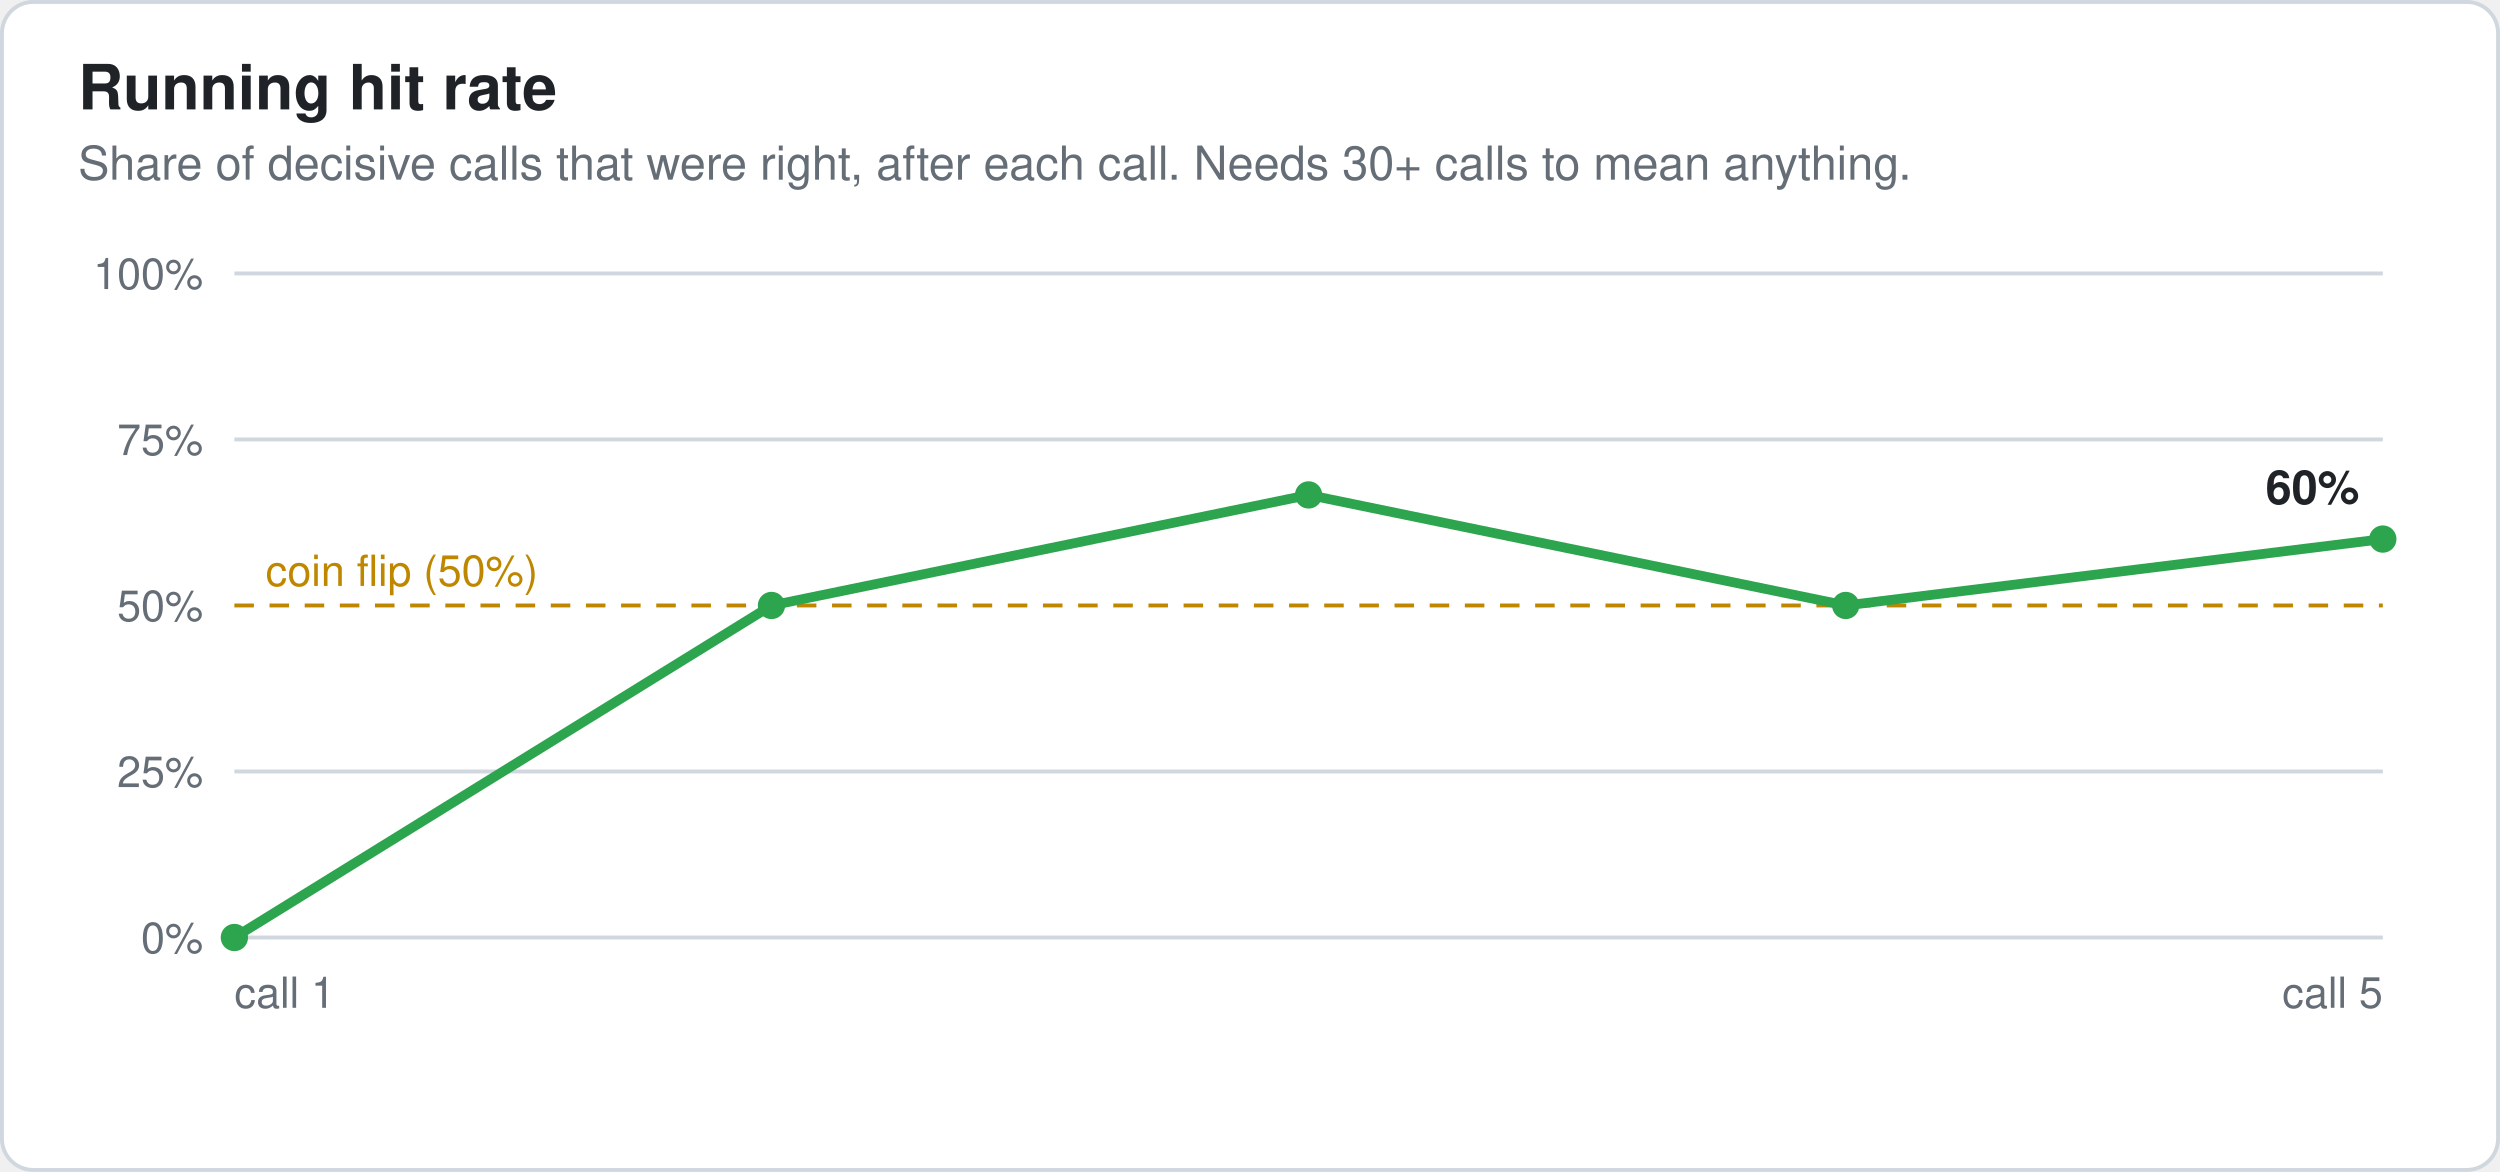
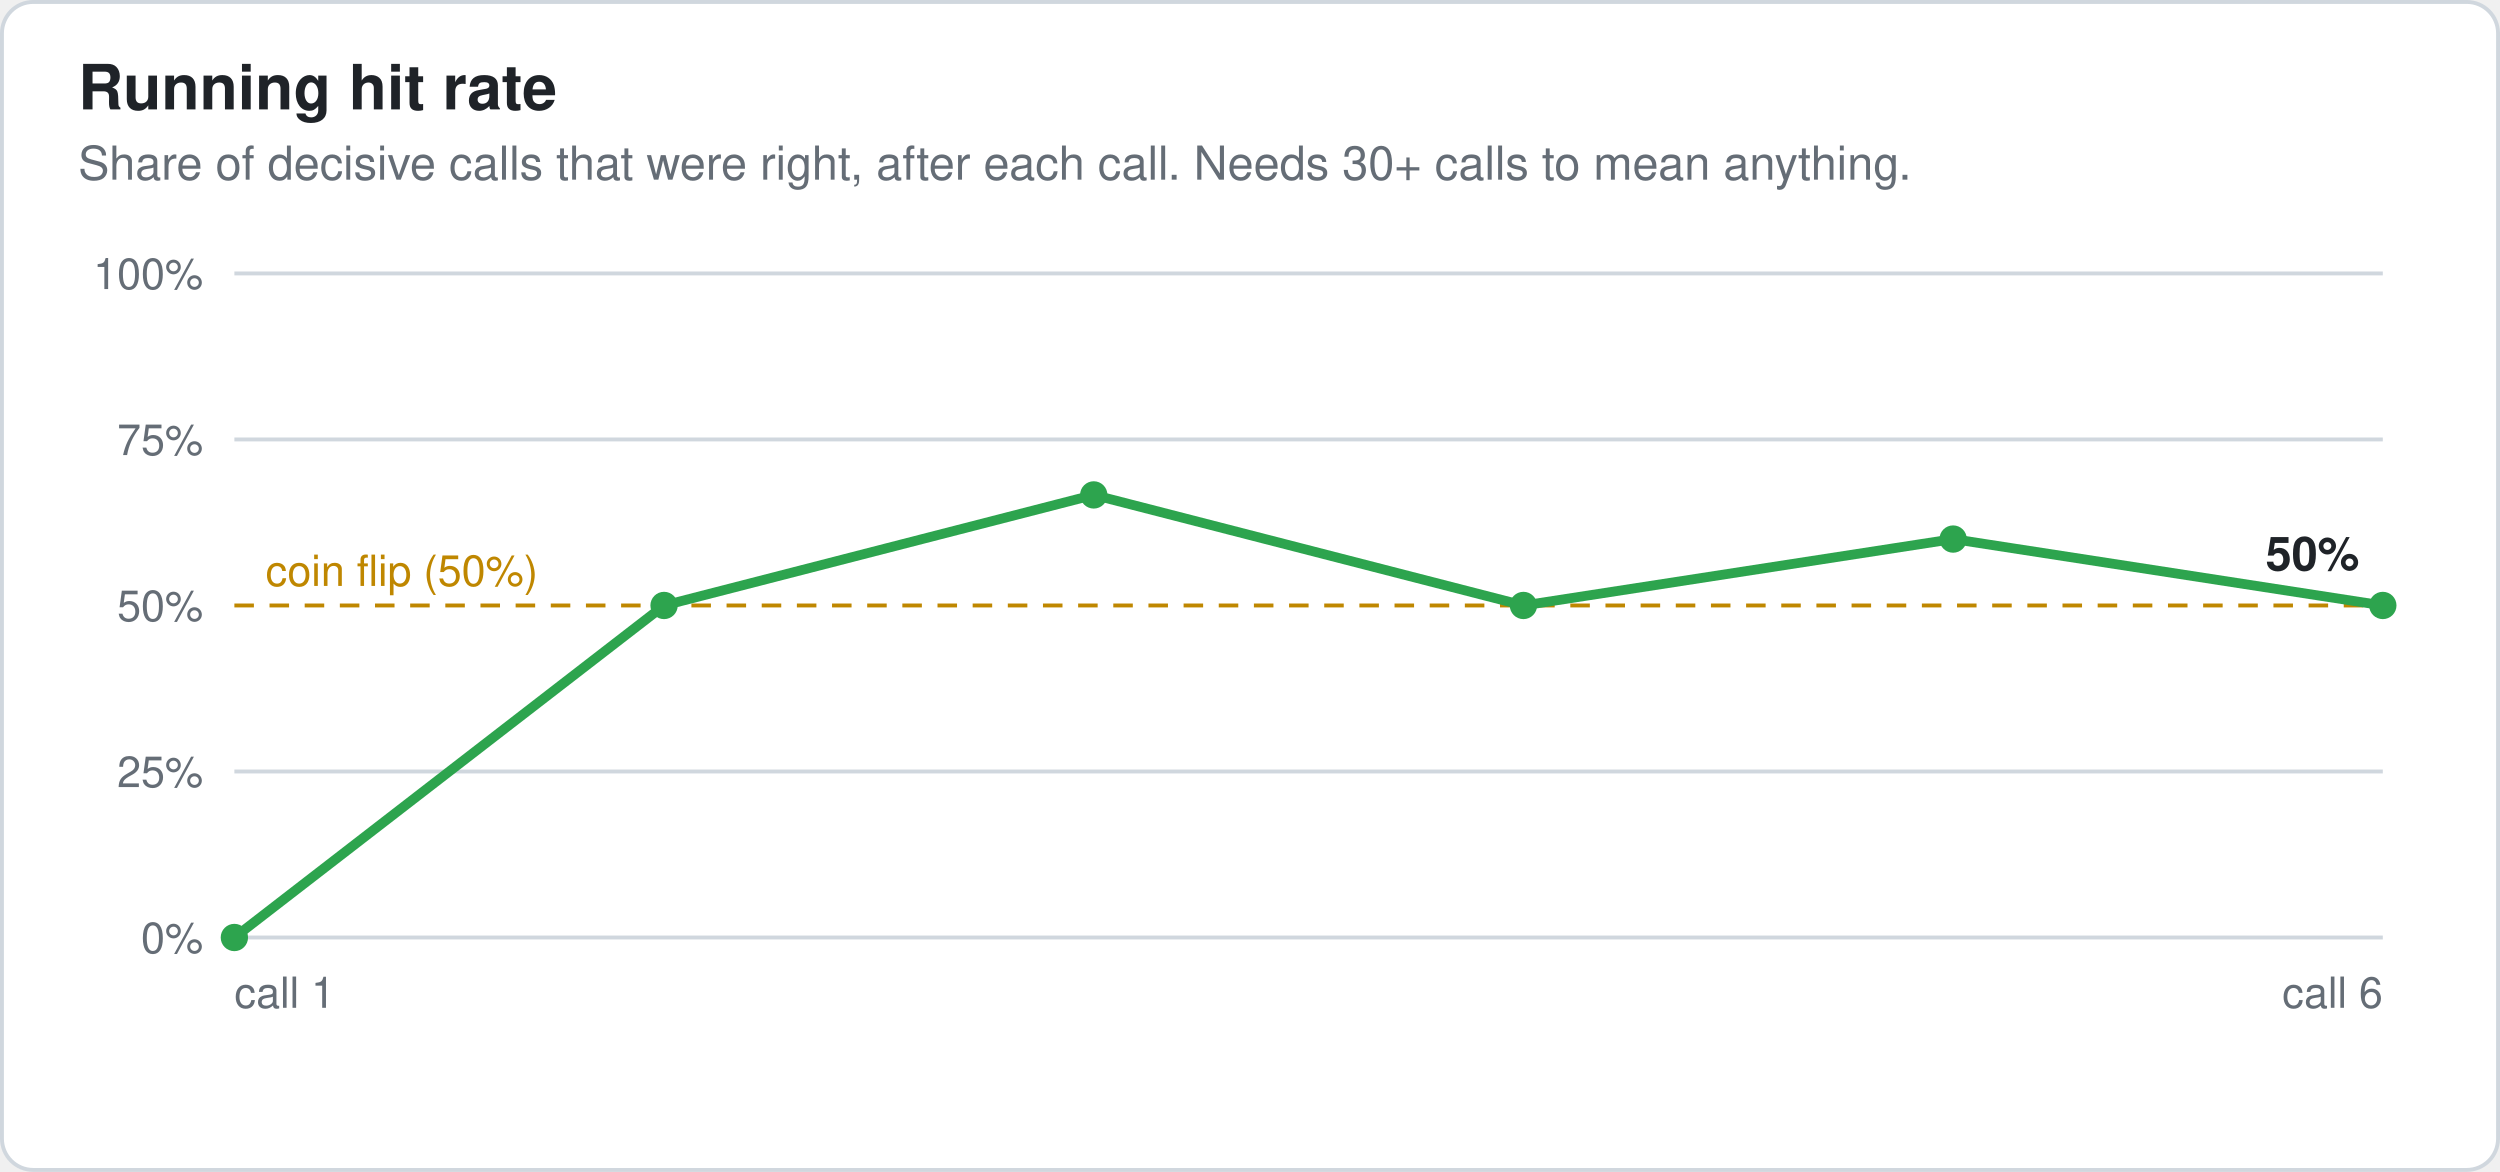
<svg xmlns="http://www.w3.org/2000/svg" width="640" height="300" viewBox="0 0 640 300" font-family="Helvetica, Arial, sans-serif">
  <rect x="0.5" y="0.5" width="639" height="299" rx="8" fill="#ffffff" stroke="#d0d7de" />
  <text x="20" y="28" font-size="16" font-weight="bold" fill="#1f2328">Running hit rate</text>
  <text x="20" y="46" font-size="12" fill="#656d76">Share of decisive calls that were right, after each call. Needs 30+ calls to mean anything.</text>
  <line x1="60" y1="240.0" x2="610" y2="240.0" stroke="#d0d7de" />
  <text x="52" y="244.0" font-size="11" text-anchor="end" fill="#656d76">0%</text>
  <line x1="60" y1="197.5" x2="610" y2="197.5" stroke="#d0d7de" />
  <text x="52" y="201.5" font-size="11" text-anchor="end" fill="#656d76">25%</text>
  <line x1="60" y1="155.0" x2="610" y2="155.0" stroke="#bf8700" stroke-dasharray="5 4" />
  <text x="52" y="159.0" font-size="11" text-anchor="end" fill="#656d76">50%</text>
  <line x1="60" y1="112.5" x2="610" y2="112.5" stroke="#d0d7de" />
  <text x="52" y="116.5" font-size="11" text-anchor="end" fill="#656d76">75%</text>
  <line x1="60" y1="70.0" x2="610" y2="70.0" stroke="#d0d7de" />
  <text x="52" y="74.0" font-size="11" text-anchor="end" fill="#656d76">100%</text>
  <text x="68" y="150.0" font-size="11" fill="#bf8700">coin flip (50%)</text>
-   <polyline points="60.0,240.0 197.5,155.0 335.0,126.7 472.5,155.0 610.0,138.0" fill="none" stroke="#2da44e" stroke-width="2.5" />
+   <polyline points="60.0,240.0 170.0,155.0 280.0,126.7 390.0,155.0 500.0,138.0 610.0,155.0" fill="none" stroke="#2da44e" stroke-width="2.5" />
  <circle cx="60.0" cy="240.0" r="3.5" fill="#2da44e" />
-   <circle cx="197.5" cy="155.0" r="3.5" fill="#2da44e" />
-   <circle cx="335.0" cy="126.7" r="3.5" fill="#2da44e" />
-   <circle cx="472.5" cy="155.0" r="3.5" fill="#2da44e" />
-   <circle cx="610.0" cy="138.0" r="3.5" fill="#2da44e" />
+   <circle cx="170.0" cy="155.0" r="3.5" fill="#2da44e" />
+   <circle cx="280.0" cy="126.7" r="3.5" fill="#2da44e" />
+   <circle cx="390.0" cy="155.0" r="3.5" fill="#2da44e" />
+   <circle cx="500.0" cy="138.0" r="3.5" fill="#2da44e" />
+   <circle cx="610.0" cy="155.0" r="3.5" fill="#2da44e" />
  <text x="60" y="258" font-size="11" fill="#656d76">call 1</text>
-   <text x="610" y="258" font-size="11" text-anchor="end" fill="#656d76">call 5</text>
-   <text x="604.0" y="129.0" font-size="12" text-anchor="end" fill="#1f2328" font-weight="bold">60%</text>
+   <text x="610" y="258" font-size="11" text-anchor="end" fill="#656d76">call 6</text>
+   <text x="604.0" y="146.0" font-size="12" text-anchor="end" fill="#1f2328" font-weight="bold">50%</text>
</svg>
